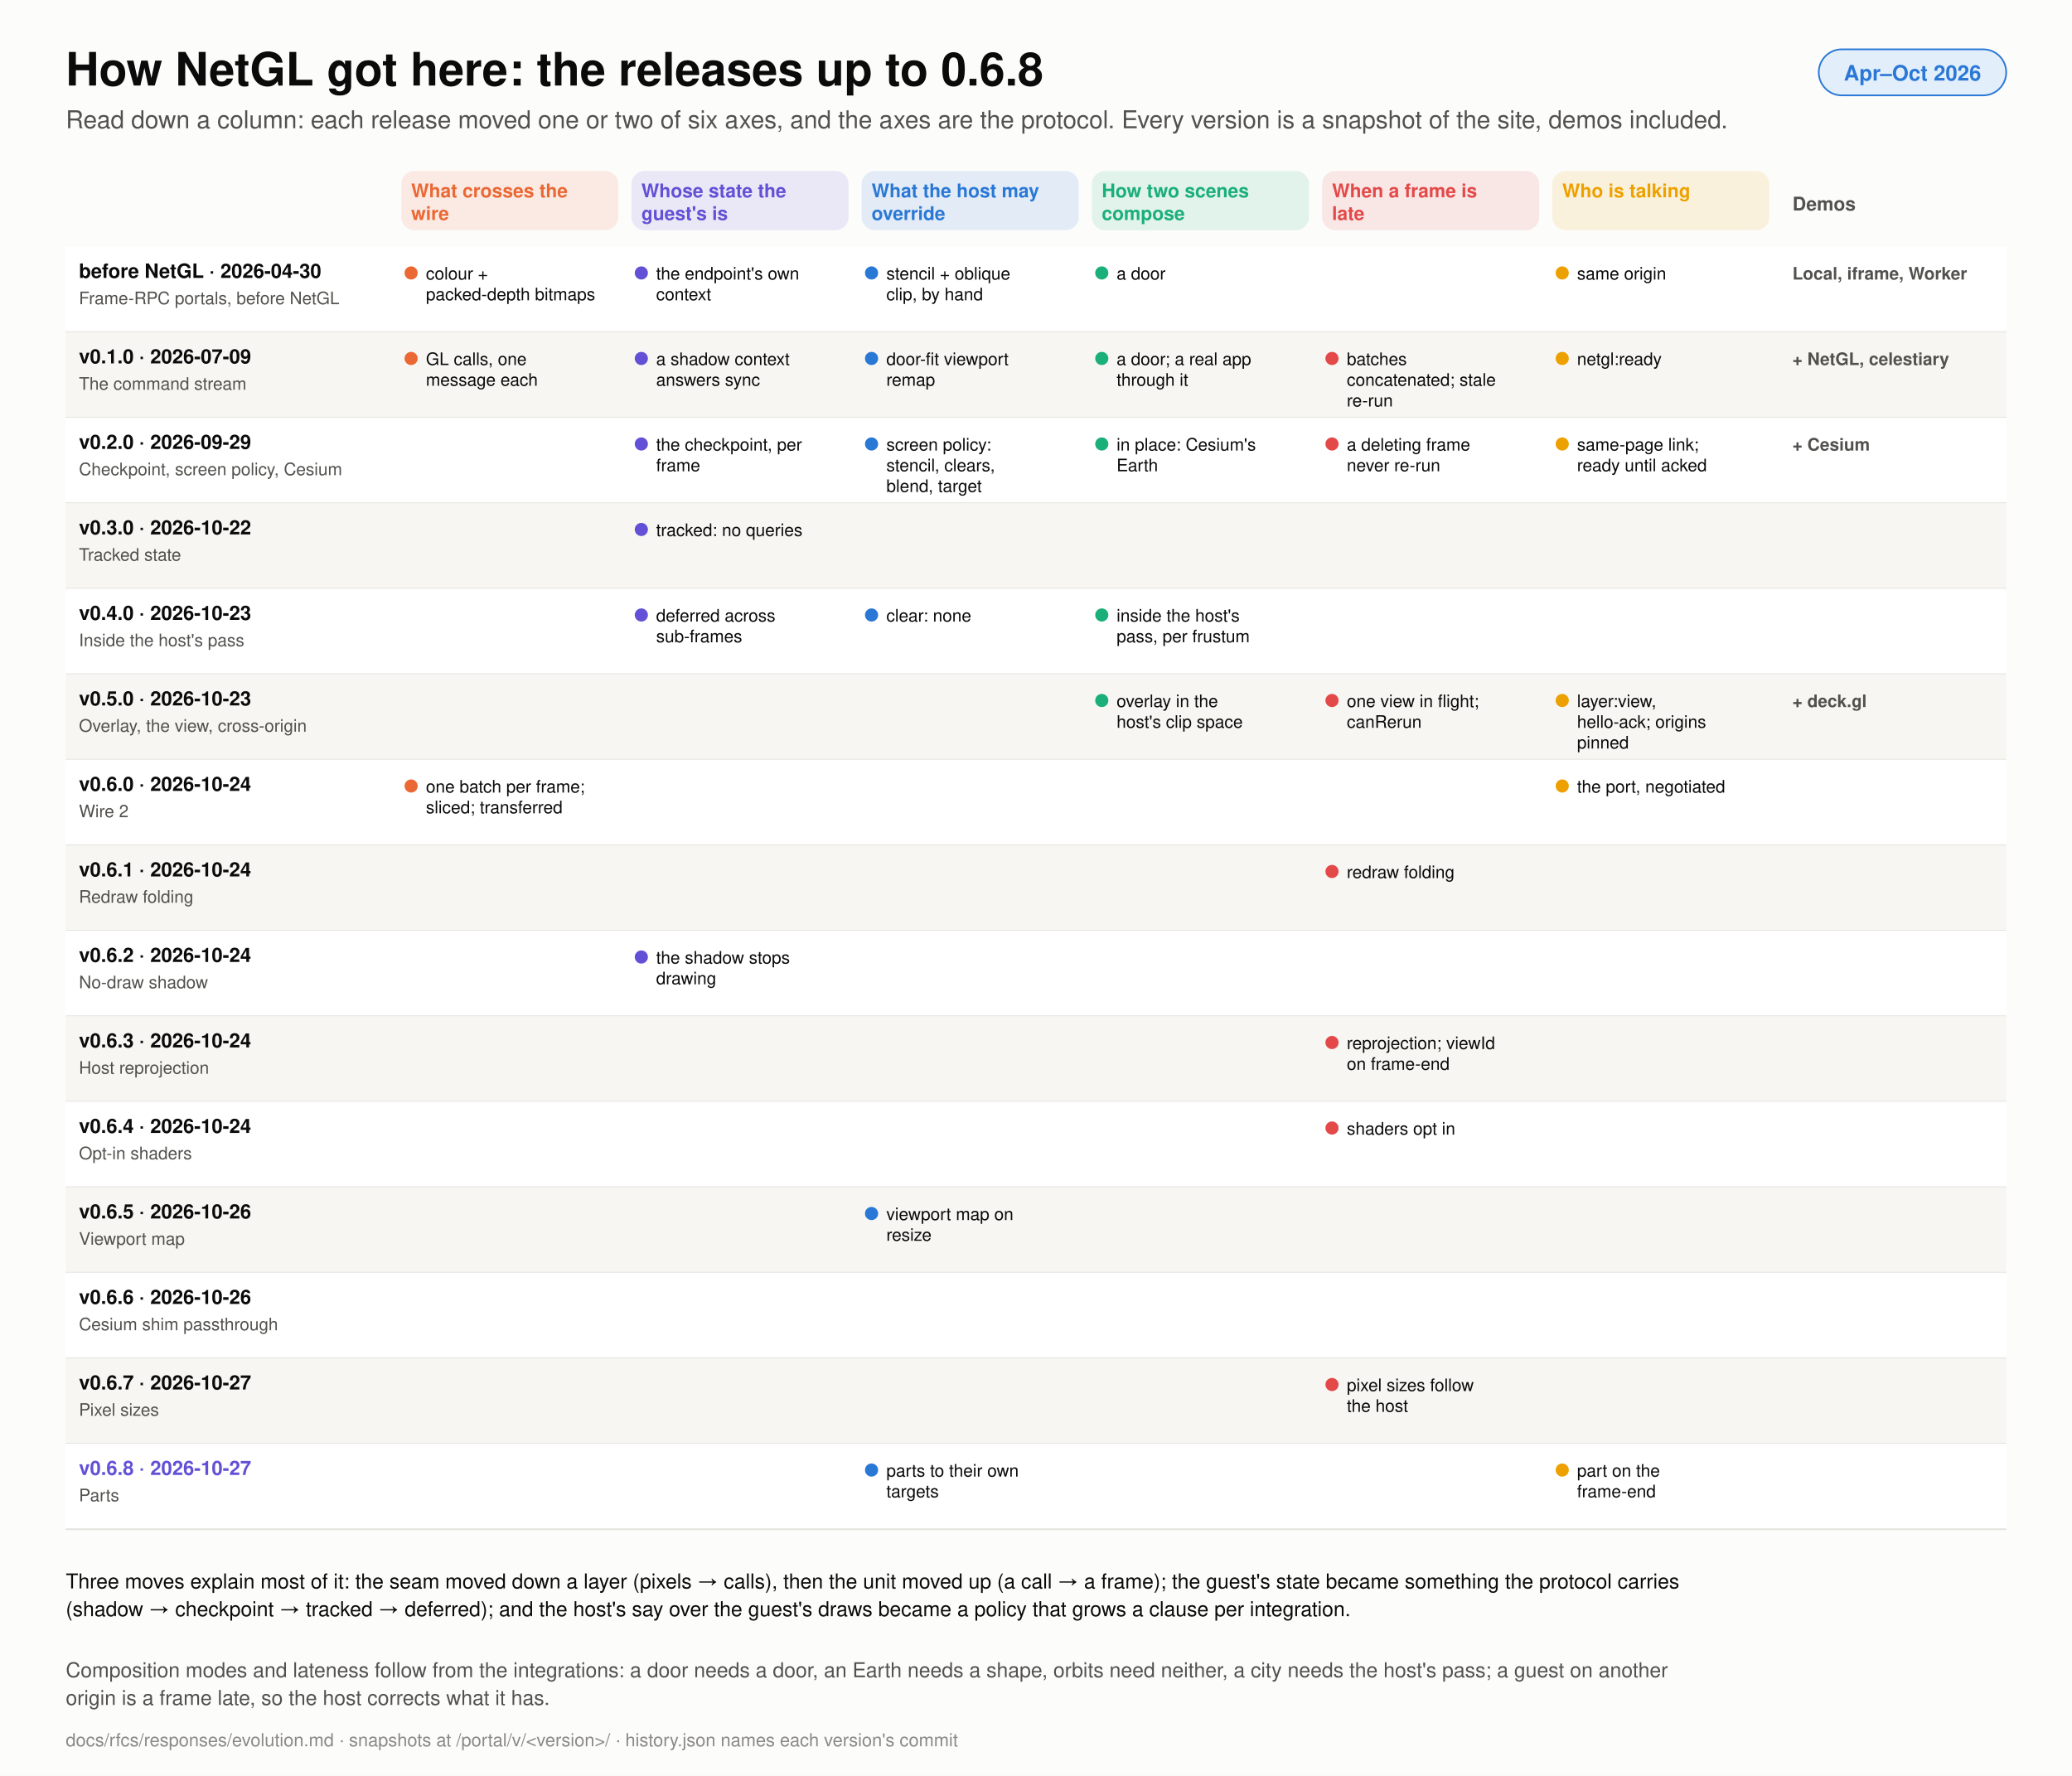
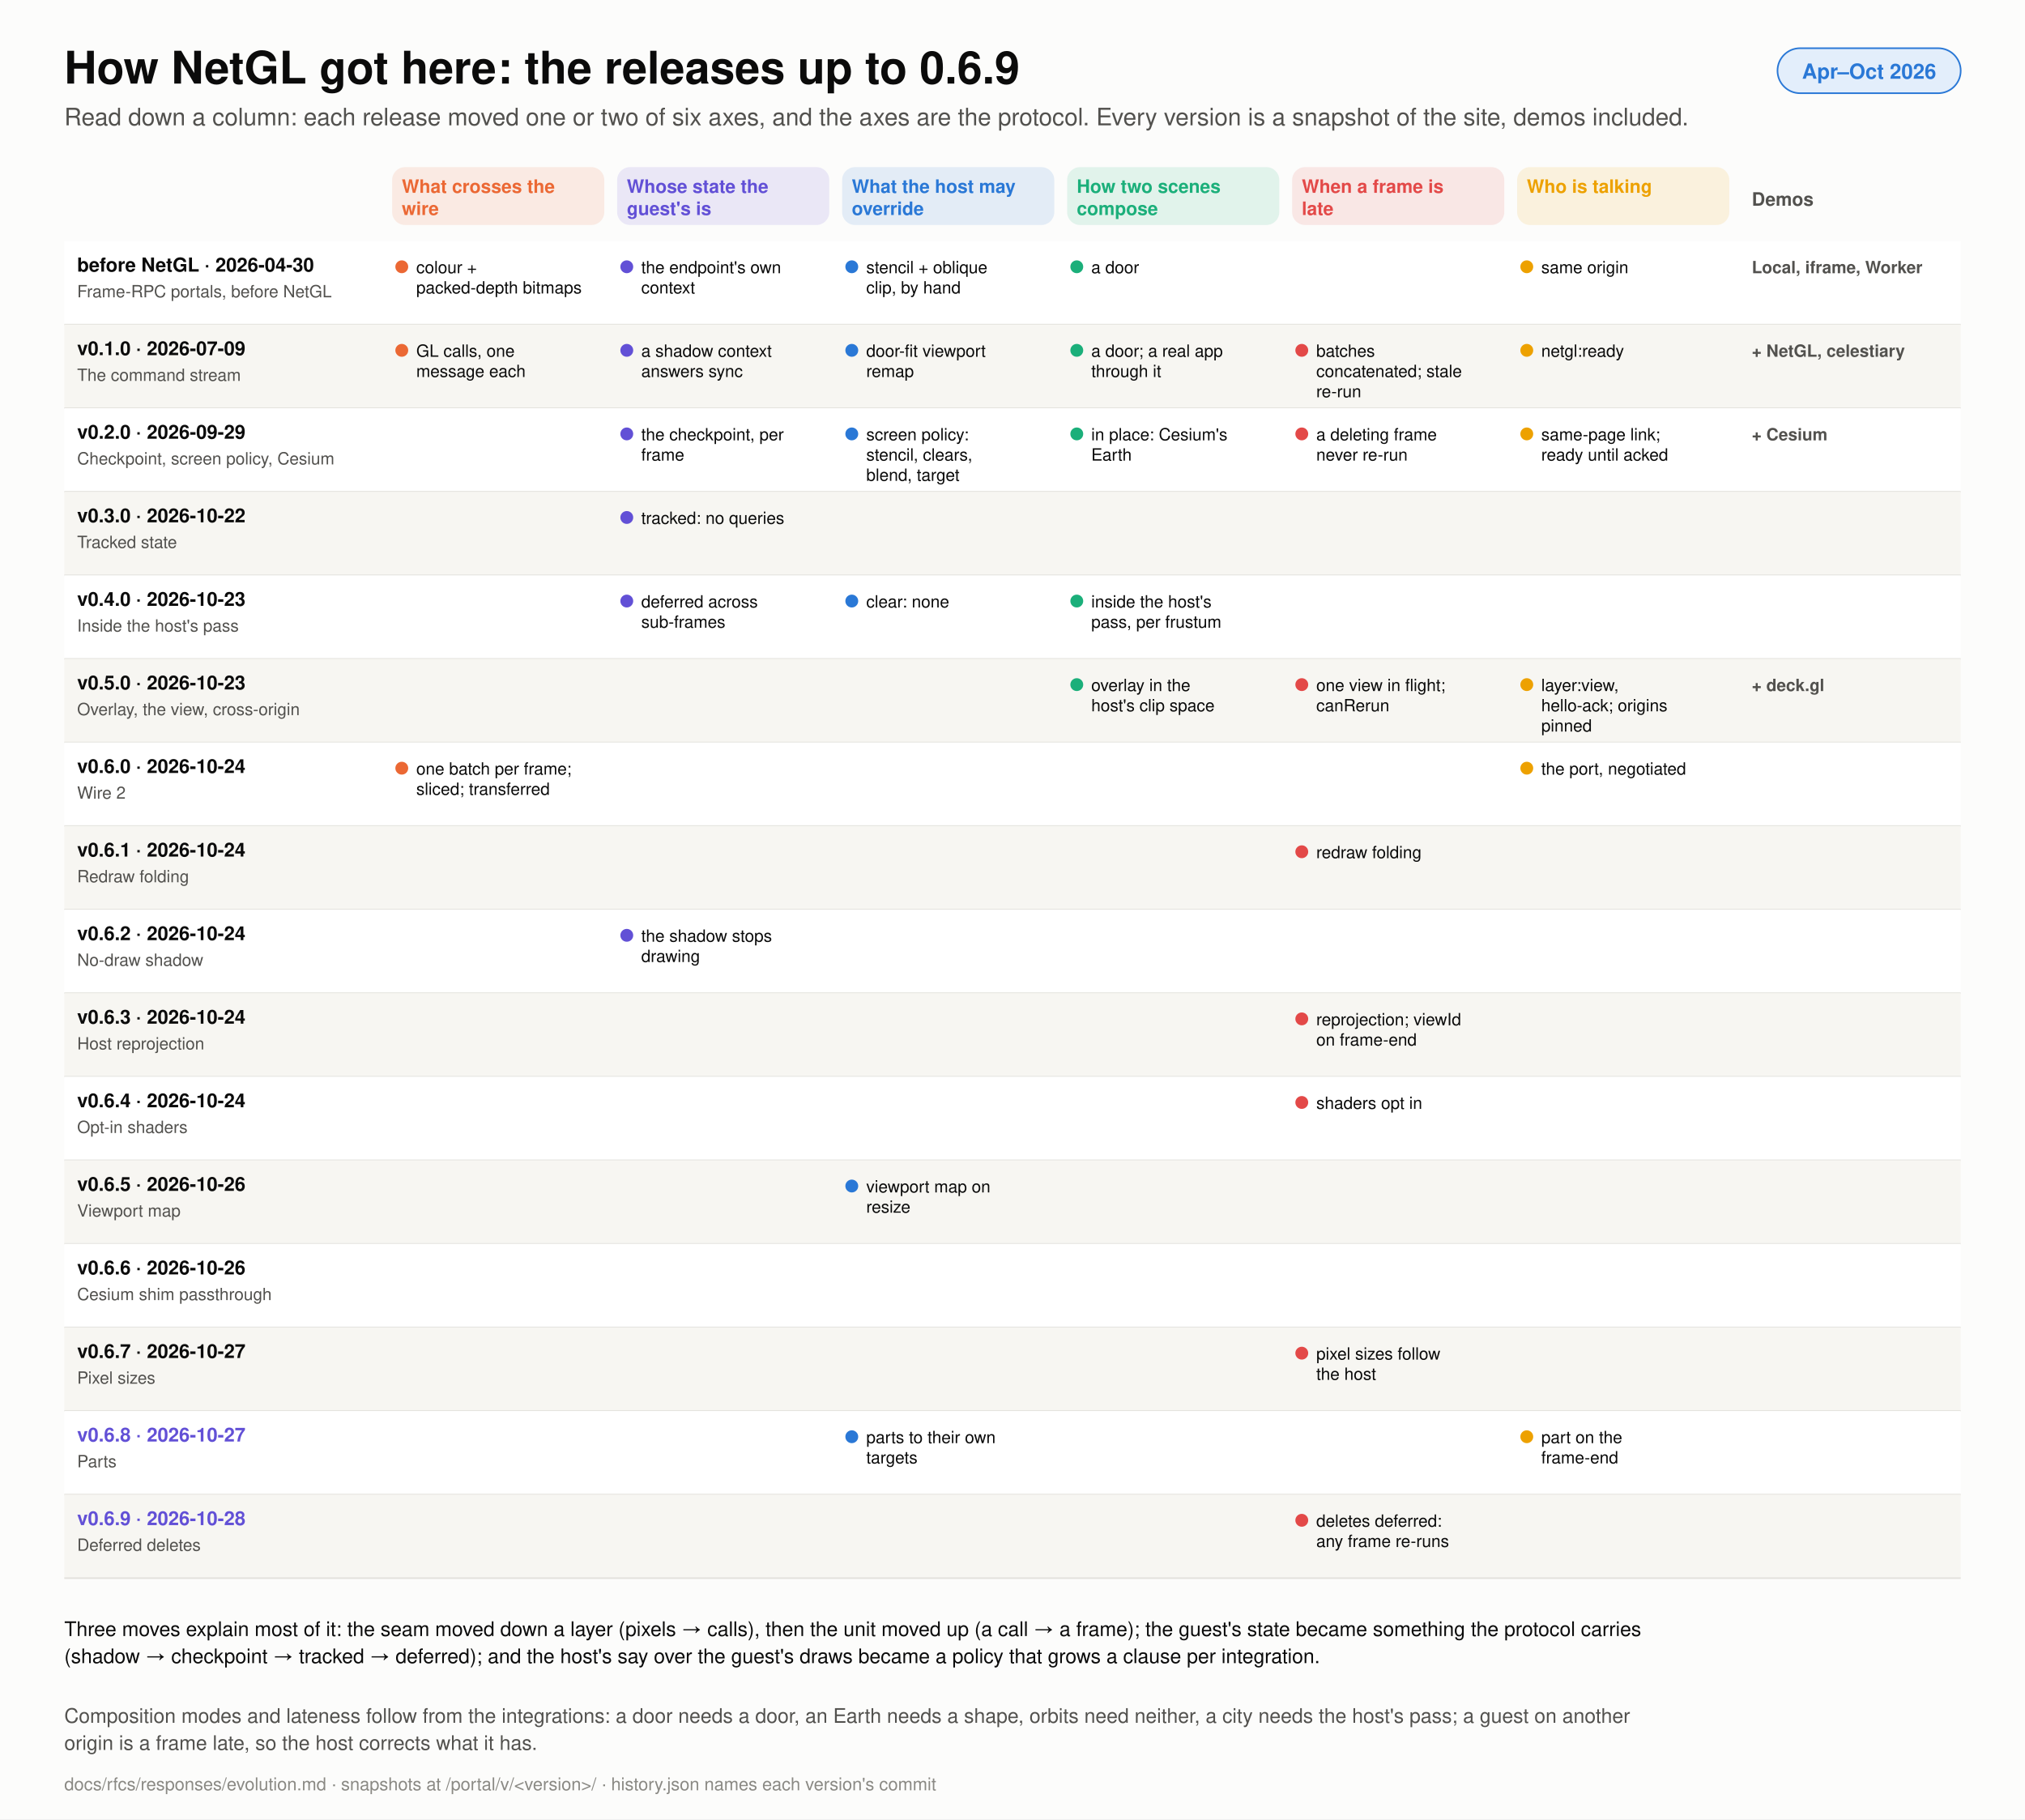
- <svg xmlns="http://www.w3.org/2000/svg" width="1260" height="1080" viewBox="0 0 1260 1080" font-family="'Helvetica Neue', Helvetica, Arial, sans-serif">
+ <svg xmlns="http://www.w3.org/2000/svg" width="1260" height="1132" viewBox="0 0 1260 1132" font-family="'Helvetica Neue', Helvetica, Arial, sans-serif">
  <defs />
-   <rect width="1260" height="1080" fill="#fcfcfb" />
-   <text x="40" y="52" font-size="28" fill="#0b0b0b" font-weight="700">How NetGL got here: the releases up to 0.6.8</text>
+   <rect width="1260" height="1132" fill="#fcfcfb" />
+   <text x="40" y="52" font-size="28" fill="#0b0b0b" font-weight="700">How NetGL got here: the releases up to 0.6.9</text>
  <text x="40" y="78" font-size="15" fill="#52514e">Read down a column: each release moved one or two of six axes, and the axes are the protocol. Every version is a snapshot of the site, demos included.</text>
  <rect x="1106" y="30" width="114" height="28" rx="14" fill="#e3eefb" stroke="#2a78d6" stroke-width="1" />
  <text x="1163" y="49" font-size="13" fill="#2a78d6" font-weight="700" text-anchor="middle">Apr–Oct 2026</text>
  <rect x="244" y="104" width="132" height="36" rx="8" fill="#eb6834" opacity="0.12" />
  <text x="250" y="120" font-size="11.5" fill="#eb6834" font-weight="700">What crosses the</text>
  <text x="250" y="133.8" font-size="11.5" fill="#eb6834" font-weight="700">wire</text>
  <rect x="384" y="104" width="132" height="36" rx="8" fill="#6250d6" opacity="0.12" />
  <text x="390" y="120" font-size="11.5" fill="#6250d6" font-weight="700">Whose state the</text>
  <text x="390" y="133.8" font-size="11.5" fill="#6250d6" font-weight="700">guest's is</text>
  <rect x="524" y="104" width="132" height="36" rx="8" fill="#2a78d6" opacity="0.12" />
  <text x="530" y="120" font-size="11.5" fill="#2a78d6" font-weight="700">What the host may</text>
  <text x="530" y="133.8" font-size="11.5" fill="#2a78d6" font-weight="700">override</text>
  <rect x="664" y="104" width="132" height="36" rx="8" fill="#1baf7a" opacity="0.12" />
  <text x="670" y="120" font-size="11.5" fill="#1baf7a" font-weight="700">How two scenes</text>
  <text x="670" y="133.8" font-size="11.5" fill="#1baf7a" font-weight="700">compose</text>
  <rect x="804" y="104" width="132" height="36" rx="8" fill="#e34948" opacity="0.12" />
  <text x="810" y="120" font-size="11.5" fill="#e34948" font-weight="700">When a frame is</text>
  <text x="810" y="133.8" font-size="11.5" fill="#e34948" font-weight="700">late</text>
  <rect x="944" y="104" width="132" height="36" rx="8" fill="#eda100" opacity="0.12" />
  <text x="950" y="120" font-size="11.5" fill="#eda100" font-weight="700">Who is talking</text>
  <text x="1090" y="128" font-size="11.5" fill="#52514e" font-weight="700">Demos</text>
  <rect x="40" y="150" width="1180" height="52" fill="#ffffff" />
  <line x1="40" y1="202" x2="1220" y2="202" stroke="#e3e2dd" stroke-width="1" />
  <text x="48" y="169" font-size="12" fill="#0b0b0b" font-weight="700">before NetGL  ·  2026-04-30</text>
  <text x="48" y="185" font-size="10.5" fill="#52514e">Frame-RPC portals, before NetGL</text>
  <circle cx="250" cy="166" r="4" fill="#eb6834" stroke="none" />
  <text x="259" y="170" font-size="10.5" fill="#0b0b0b">colour +</text>
  <text x="259" y="182.6" font-size="10.5" fill="#0b0b0b">packed-depth bitmaps</text>
  <circle cx="390" cy="166" r="4" fill="#6250d6" stroke="none" />
  <text x="399" y="170" font-size="10.5" fill="#0b0b0b">the endpoint's own</text>
  <text x="399" y="182.6" font-size="10.5" fill="#0b0b0b">context</text>
  <circle cx="530" cy="166" r="4" fill="#2a78d6" stroke="none" />
  <text x="539" y="170" font-size="10.5" fill="#0b0b0b">stencil + oblique</text>
  <text x="539" y="182.6" font-size="10.5" fill="#0b0b0b">clip, by hand</text>
  <circle cx="670" cy="166" r="4" fill="#1baf7a" stroke="none" />
  <text x="679" y="170" font-size="10.5" fill="#0b0b0b">a door</text>
  <circle cx="950" cy="166" r="4" fill="#eda100" stroke="none" />
  <text x="959" y="170" font-size="10.5" fill="#0b0b0b">same origin</text>
  <text x="1090" y="170" font-size="10.5" fill="#52514e" font-weight="700">Local, iframe, Worker</text>
  <rect x="40" y="202" width="1180" height="52" fill="#f7f6f2" />
  <line x1="40" y1="254" x2="1220" y2="254" stroke="#e3e2dd" stroke-width="1" />
  <text x="48" y="221" font-size="12" fill="#0b0b0b" font-weight="700">v0.1.0  ·  2026-07-09</text>
  <text x="48" y="237" font-size="10.5" fill="#52514e">The command stream</text>
  <circle cx="250" cy="218" r="4" fill="#eb6834" stroke="none" />
  <text x="259" y="222" font-size="10.5" fill="#0b0b0b">GL calls, one</text>
  <text x="259" y="234.6" font-size="10.5" fill="#0b0b0b">message each</text>
  <circle cx="390" cy="218" r="4" fill="#6250d6" stroke="none" />
  <text x="399" y="222" font-size="10.5" fill="#0b0b0b">a shadow context</text>
  <text x="399" y="234.6" font-size="10.5" fill="#0b0b0b">answers sync</text>
  <circle cx="530" cy="218" r="4" fill="#2a78d6" stroke="none" />
  <text x="539" y="222" font-size="10.5" fill="#0b0b0b">door-fit viewport</text>
  <text x="539" y="234.6" font-size="10.5" fill="#0b0b0b">remap</text>
  <circle cx="670" cy="218" r="4" fill="#1baf7a" stroke="none" />
  <text x="679" y="222" font-size="10.5" fill="#0b0b0b">a door; a real app</text>
  <text x="679" y="234.6" font-size="10.5" fill="#0b0b0b">through it</text>
  <circle cx="810" cy="218" r="4" fill="#e34948" stroke="none" />
  <text x="819" y="222" font-size="10.5" fill="#0b0b0b">batches</text>
  <text x="819" y="234.6" font-size="10.5" fill="#0b0b0b">concatenated; stale</text>
  <text x="819" y="247.2" font-size="10.5" fill="#0b0b0b">re-run</text>
  <circle cx="950" cy="218" r="4" fill="#eda100" stroke="none" />
  <text x="959" y="222" font-size="10.5" fill="#0b0b0b">netgl:ready</text>
  <text x="1090" y="222" font-size="10.5" fill="#52514e" font-weight="700">+ NetGL, celestiary</text>
  <rect x="40" y="254" width="1180" height="52" fill="#ffffff" />
  <line x1="40" y1="306" x2="1220" y2="306" stroke="#e3e2dd" stroke-width="1" />
  <text x="48" y="273" font-size="12" fill="#0b0b0b" font-weight="700">v0.2.0  ·  2026-09-29</text>
  <text x="48" y="289" font-size="10.5" fill="#52514e">Checkpoint, screen policy, Cesium</text>
  <circle cx="390" cy="270" r="4" fill="#6250d6" stroke="none" />
  <text x="399" y="274" font-size="10.5" fill="#0b0b0b">the checkpoint, per</text>
  <text x="399" y="286.6" font-size="10.5" fill="#0b0b0b">frame</text>
  <circle cx="530" cy="270" r="4" fill="#2a78d6" stroke="none" />
  <text x="539" y="274" font-size="10.5" fill="#0b0b0b">screen policy:</text>
  <text x="539" y="286.6" font-size="10.5" fill="#0b0b0b">stencil, clears,</text>
  <text x="539" y="299.2" font-size="10.5" fill="#0b0b0b">blend, target</text>
  <circle cx="670" cy="270" r="4" fill="#1baf7a" stroke="none" />
  <text x="679" y="274" font-size="10.5" fill="#0b0b0b">in place: Cesium's</text>
  <text x="679" y="286.6" font-size="10.5" fill="#0b0b0b">Earth</text>
  <circle cx="810" cy="270" r="4" fill="#e34948" stroke="none" />
  <text x="819" y="274" font-size="10.5" fill="#0b0b0b">a deleting frame</text>
  <text x="819" y="286.6" font-size="10.5" fill="#0b0b0b">never re-run</text>
  <circle cx="950" cy="270" r="4" fill="#eda100" stroke="none" />
  <text x="959" y="274" font-size="10.5" fill="#0b0b0b">same-page link;</text>
  <text x="959" y="286.6" font-size="10.5" fill="#0b0b0b">ready until acked</text>
  <text x="1090" y="274" font-size="10.5" fill="#52514e" font-weight="700">+ Cesium</text>
  <rect x="40" y="306" width="1180" height="52" fill="#f7f6f2" />
  <line x1="40" y1="358" x2="1220" y2="358" stroke="#e3e2dd" stroke-width="1" />
  <text x="48" y="325" font-size="12" fill="#0b0b0b" font-weight="700">v0.3.0  ·  2026-10-22</text>
  <text x="48" y="341" font-size="10.5" fill="#52514e">Tracked state</text>
  <circle cx="390" cy="322" r="4" fill="#6250d6" stroke="none" />
  <text x="399" y="326" font-size="10.5" fill="#0b0b0b">tracked: no queries</text>
  <rect x="40" y="358" width="1180" height="52" fill="#ffffff" />
  <line x1="40" y1="410" x2="1220" y2="410" stroke="#e3e2dd" stroke-width="1" />
  <text x="48" y="377" font-size="12" fill="#0b0b0b" font-weight="700">v0.4.0  ·  2026-10-23</text>
  <text x="48" y="393" font-size="10.5" fill="#52514e">Inside the host's pass</text>
  <circle cx="390" cy="374" r="4" fill="#6250d6" stroke="none" />
  <text x="399" y="378" font-size="10.5" fill="#0b0b0b">deferred across</text>
  <text x="399" y="390.6" font-size="10.5" fill="#0b0b0b">sub-frames</text>
  <circle cx="530" cy="374" r="4" fill="#2a78d6" stroke="none" />
  <text x="539" y="378" font-size="10.5" fill="#0b0b0b">clear: none</text>
  <circle cx="670" cy="374" r="4" fill="#1baf7a" stroke="none" />
  <text x="679" y="378" font-size="10.5" fill="#0b0b0b">inside the host's</text>
  <text x="679" y="390.6" font-size="10.5" fill="#0b0b0b">pass, per frustum</text>
  <rect x="40" y="410" width="1180" height="52" fill="#f7f6f2" />
  <line x1="40" y1="462" x2="1220" y2="462" stroke="#e3e2dd" stroke-width="1" />
  <text x="48" y="429" font-size="12" fill="#0b0b0b" font-weight="700">v0.5.0  ·  2026-10-23</text>
  <text x="48" y="445" font-size="10.5" fill="#52514e">Overlay, the view, cross-origin</text>
  <circle cx="670" cy="426" r="4" fill="#1baf7a" stroke="none" />
  <text x="679" y="430" font-size="10.5" fill="#0b0b0b">overlay in the</text>
  <text x="679" y="442.6" font-size="10.5" fill="#0b0b0b">host's clip space</text>
  <circle cx="810" cy="426" r="4" fill="#e34948" stroke="none" />
  <text x="819" y="430" font-size="10.5" fill="#0b0b0b">one view in flight;</text>
  <text x="819" y="442.6" font-size="10.5" fill="#0b0b0b">canRerun</text>
  <circle cx="950" cy="426" r="4" fill="#eda100" stroke="none" />
  <text x="959" y="430" font-size="10.5" fill="#0b0b0b">layer:view,</text>
  <text x="959" y="442.6" font-size="10.5" fill="#0b0b0b">hello-ack; origins</text>
  <text x="959" y="455.2" font-size="10.5" fill="#0b0b0b">pinned</text>
  <text x="1090" y="430" font-size="10.5" fill="#52514e" font-weight="700">+ deck.gl</text>
  <rect x="40" y="462" width="1180" height="52" fill="#ffffff" />
  <line x1="40" y1="514" x2="1220" y2="514" stroke="#e3e2dd" stroke-width="1" />
  <text x="48" y="481" font-size="12" fill="#0b0b0b" font-weight="700">v0.6.0  ·  2026-10-24</text>
  <text x="48" y="497" font-size="10.5" fill="#52514e">Wire 2</text>
  <circle cx="250" cy="478" r="4" fill="#eb6834" stroke="none" />
  <text x="259" y="482" font-size="10.5" fill="#0b0b0b">one batch per frame;</text>
  <text x="259" y="494.6" font-size="10.5" fill="#0b0b0b">sliced; transferred</text>
  <circle cx="950" cy="478" r="4" fill="#eda100" stroke="none" />
  <text x="959" y="482" font-size="10.5" fill="#0b0b0b">the port, negotiated</text>
  <rect x="40" y="514" width="1180" height="52" fill="#f7f6f2" />
  <line x1="40" y1="566" x2="1220" y2="566" stroke="#e3e2dd" stroke-width="1" />
  <text x="48" y="533" font-size="12" fill="#0b0b0b" font-weight="700">v0.6.1  ·  2026-10-24</text>
  <text x="48" y="549" font-size="10.5" fill="#52514e">Redraw folding</text>
  <circle cx="810" cy="530" r="4" fill="#e34948" stroke="none" />
  <text x="819" y="534" font-size="10.5" fill="#0b0b0b">redraw folding</text>
  <rect x="40" y="566" width="1180" height="52" fill="#ffffff" />
  <line x1="40" y1="618" x2="1220" y2="618" stroke="#e3e2dd" stroke-width="1" />
  <text x="48" y="585" font-size="12" fill="#0b0b0b" font-weight="700">v0.6.2  ·  2026-10-24</text>
  <text x="48" y="601" font-size="10.5" fill="#52514e">No-draw shadow</text>
  <circle cx="390" cy="582" r="4" fill="#6250d6" stroke="none" />
  <text x="399" y="586" font-size="10.5" fill="#0b0b0b">the shadow stops</text>
  <text x="399" y="598.6" font-size="10.5" fill="#0b0b0b">drawing</text>
  <rect x="40" y="618" width="1180" height="52" fill="#f7f6f2" />
  <line x1="40" y1="670" x2="1220" y2="670" stroke="#e3e2dd" stroke-width="1" />
  <text x="48" y="637" font-size="12" fill="#0b0b0b" font-weight="700">v0.6.3  ·  2026-10-24</text>
  <text x="48" y="653" font-size="10.5" fill="#52514e">Host reprojection</text>
  <circle cx="810" cy="634" r="4" fill="#e34948" stroke="none" />
  <text x="819" y="638" font-size="10.5" fill="#0b0b0b">reprojection; viewId</text>
  <text x="819" y="650.6" font-size="10.5" fill="#0b0b0b">on frame-end</text>
  <rect x="40" y="670" width="1180" height="52" fill="#ffffff" />
  <line x1="40" y1="722" x2="1220" y2="722" stroke="#e3e2dd" stroke-width="1" />
  <text x="48" y="689" font-size="12" fill="#0b0b0b" font-weight="700">v0.6.4  ·  2026-10-24</text>
  <text x="48" y="705" font-size="10.5" fill="#52514e">Opt-in shaders</text>
  <circle cx="810" cy="686" r="4" fill="#e34948" stroke="none" />
  <text x="819" y="690" font-size="10.5" fill="#0b0b0b">shaders opt in</text>
  <rect x="40" y="722" width="1180" height="52" fill="#f7f6f2" />
  <line x1="40" y1="774" x2="1220" y2="774" stroke="#e3e2dd" stroke-width="1" />
  <text x="48" y="741" font-size="12" fill="#0b0b0b" font-weight="700">v0.6.5  ·  2026-10-26</text>
  <text x="48" y="757" font-size="10.5" fill="#52514e">Viewport map</text>
  <circle cx="530" cy="738" r="4" fill="#2a78d6" stroke="none" />
  <text x="539" y="742" font-size="10.5" fill="#0b0b0b">viewport map on</text>
  <text x="539" y="754.6" font-size="10.5" fill="#0b0b0b">resize</text>
  <rect x="40" y="774" width="1180" height="52" fill="#ffffff" />
  <line x1="40" y1="826" x2="1220" y2="826" stroke="#e3e2dd" stroke-width="1" />
  <text x="48" y="793" font-size="12" fill="#0b0b0b" font-weight="700">v0.6.6  ·  2026-10-26</text>
  <text x="48" y="809" font-size="10.5" fill="#52514e">Cesium shim passthrough</text>
  <rect x="40" y="826" width="1180" height="52" fill="#f7f6f2" />
  <line x1="40" y1="878" x2="1220" y2="878" stroke="#e3e2dd" stroke-width="1" />
  <text x="48" y="845" font-size="12" fill="#0b0b0b" font-weight="700">v0.6.7  ·  2026-10-27</text>
  <text x="48" y="861" font-size="10.5" fill="#52514e">Pixel sizes</text>
  <circle cx="810" cy="842" r="4" fill="#e34948" stroke="none" />
  <text x="819" y="846" font-size="10.5" fill="#0b0b0b">pixel sizes follow</text>
  <text x="819" y="858.6" font-size="10.5" fill="#0b0b0b">the host</text>
  <rect x="40" y="878" width="1180" height="52" fill="#ffffff" />
  <line x1="40" y1="930" x2="1220" y2="930" stroke="#e3e2dd" stroke-width="1" />
  <text x="48" y="897" font-size="12" fill="#6250d6" font-weight="700">v0.6.8  ·  2026-10-27</text>
  <text x="48" y="913" font-size="10.5" fill="#52514e">Parts</text>
  <circle cx="530" cy="894" r="4" fill="#2a78d6" stroke="none" />
  <text x="539" y="898" font-size="10.5" fill="#0b0b0b">parts to their own</text>
  <text x="539" y="910.6" font-size="10.5" fill="#0b0b0b">targets</text>
  <circle cx="950" cy="894" r="4" fill="#eda100" stroke="none" />
  <text x="959" y="898" font-size="10.5" fill="#0b0b0b">part on the</text>
  <text x="959" y="910.6" font-size="10.5" fill="#0b0b0b">frame-end</text>
-   <text x="40" y="966" font-size="12.5" fill="#0b0b0b">Three moves explain most of it: the seam moved down a layer (pixels → calls), then the unit moved up (a call → a frame); the guest's state became something the protocol carries</text>
-   <text x="40" y="982.875" font-size="12.5" fill="#0b0b0b">(shadow → checkpoint → tracked → deferred); and the host's say over the guest's draws became a policy that grows a clause per integration.</text>
-   <text x="40" y="1020" font-size="12.5" fill="#52514e">Composition modes and lateness follow from the integrations: a door needs a door, an Earth needs a shape, orbits need neither, a city needs the host's pass; a guest on another</text>
-   <text x="40" y="1036.875" font-size="12.5" fill="#52514e">origin is a frame late, so the host corrects what it has.</text>
-   <text x="40" y="1062" font-size="11" fill="#8a8984">docs/rfcs/responses/evolution.md · snapshots at /portal/v/&lt;version&gt;/ · history.json names each version's commit</text>
+   <rect x="40" y="930" width="1180" height="52" fill="#f7f6f2" />
+   <line x1="40" y1="982" x2="1220" y2="982" stroke="#e3e2dd" stroke-width="1" />
+   <text x="48" y="949" font-size="12" fill="#6250d6" font-weight="700">v0.6.9  ·  2026-10-28</text>
+   <text x="48" y="965" font-size="10.5" fill="#52514e">Deferred deletes</text>
+   <circle cx="810" cy="946" r="4" fill="#e34948" stroke="none" />
+   <text x="819" y="950" font-size="10.5" fill="#0b0b0b">deletes deferred:</text>
+   <text x="819" y="962.6" font-size="10.5" fill="#0b0b0b">any frame re-runs</text>
+   <text x="40" y="1018" font-size="12.5" fill="#0b0b0b">Three moves explain most of it: the seam moved down a layer (pixels → calls), then the unit moved up (a call → a frame); the guest's state became something the protocol carries</text>
+   <text x="40" y="1034.875" font-size="12.5" fill="#0b0b0b">(shadow → checkpoint → tracked → deferred); and the host's say over the guest's draws became a policy that grows a clause per integration.</text>
+   <text x="40" y="1072" font-size="12.5" fill="#52514e">Composition modes and lateness follow from the integrations: a door needs a door, an Earth needs a shape, orbits need neither, a city needs the host's pass; a guest on another</text>
+   <text x="40" y="1088.875" font-size="12.5" fill="#52514e">origin is a frame late, so the host corrects what it has.</text>
+   <text x="40" y="1114" font-size="11" fill="#8a8984">docs/rfcs/responses/evolution.md · snapshots at /portal/v/&lt;version&gt;/ · history.json names each version's commit</text>
</svg>
